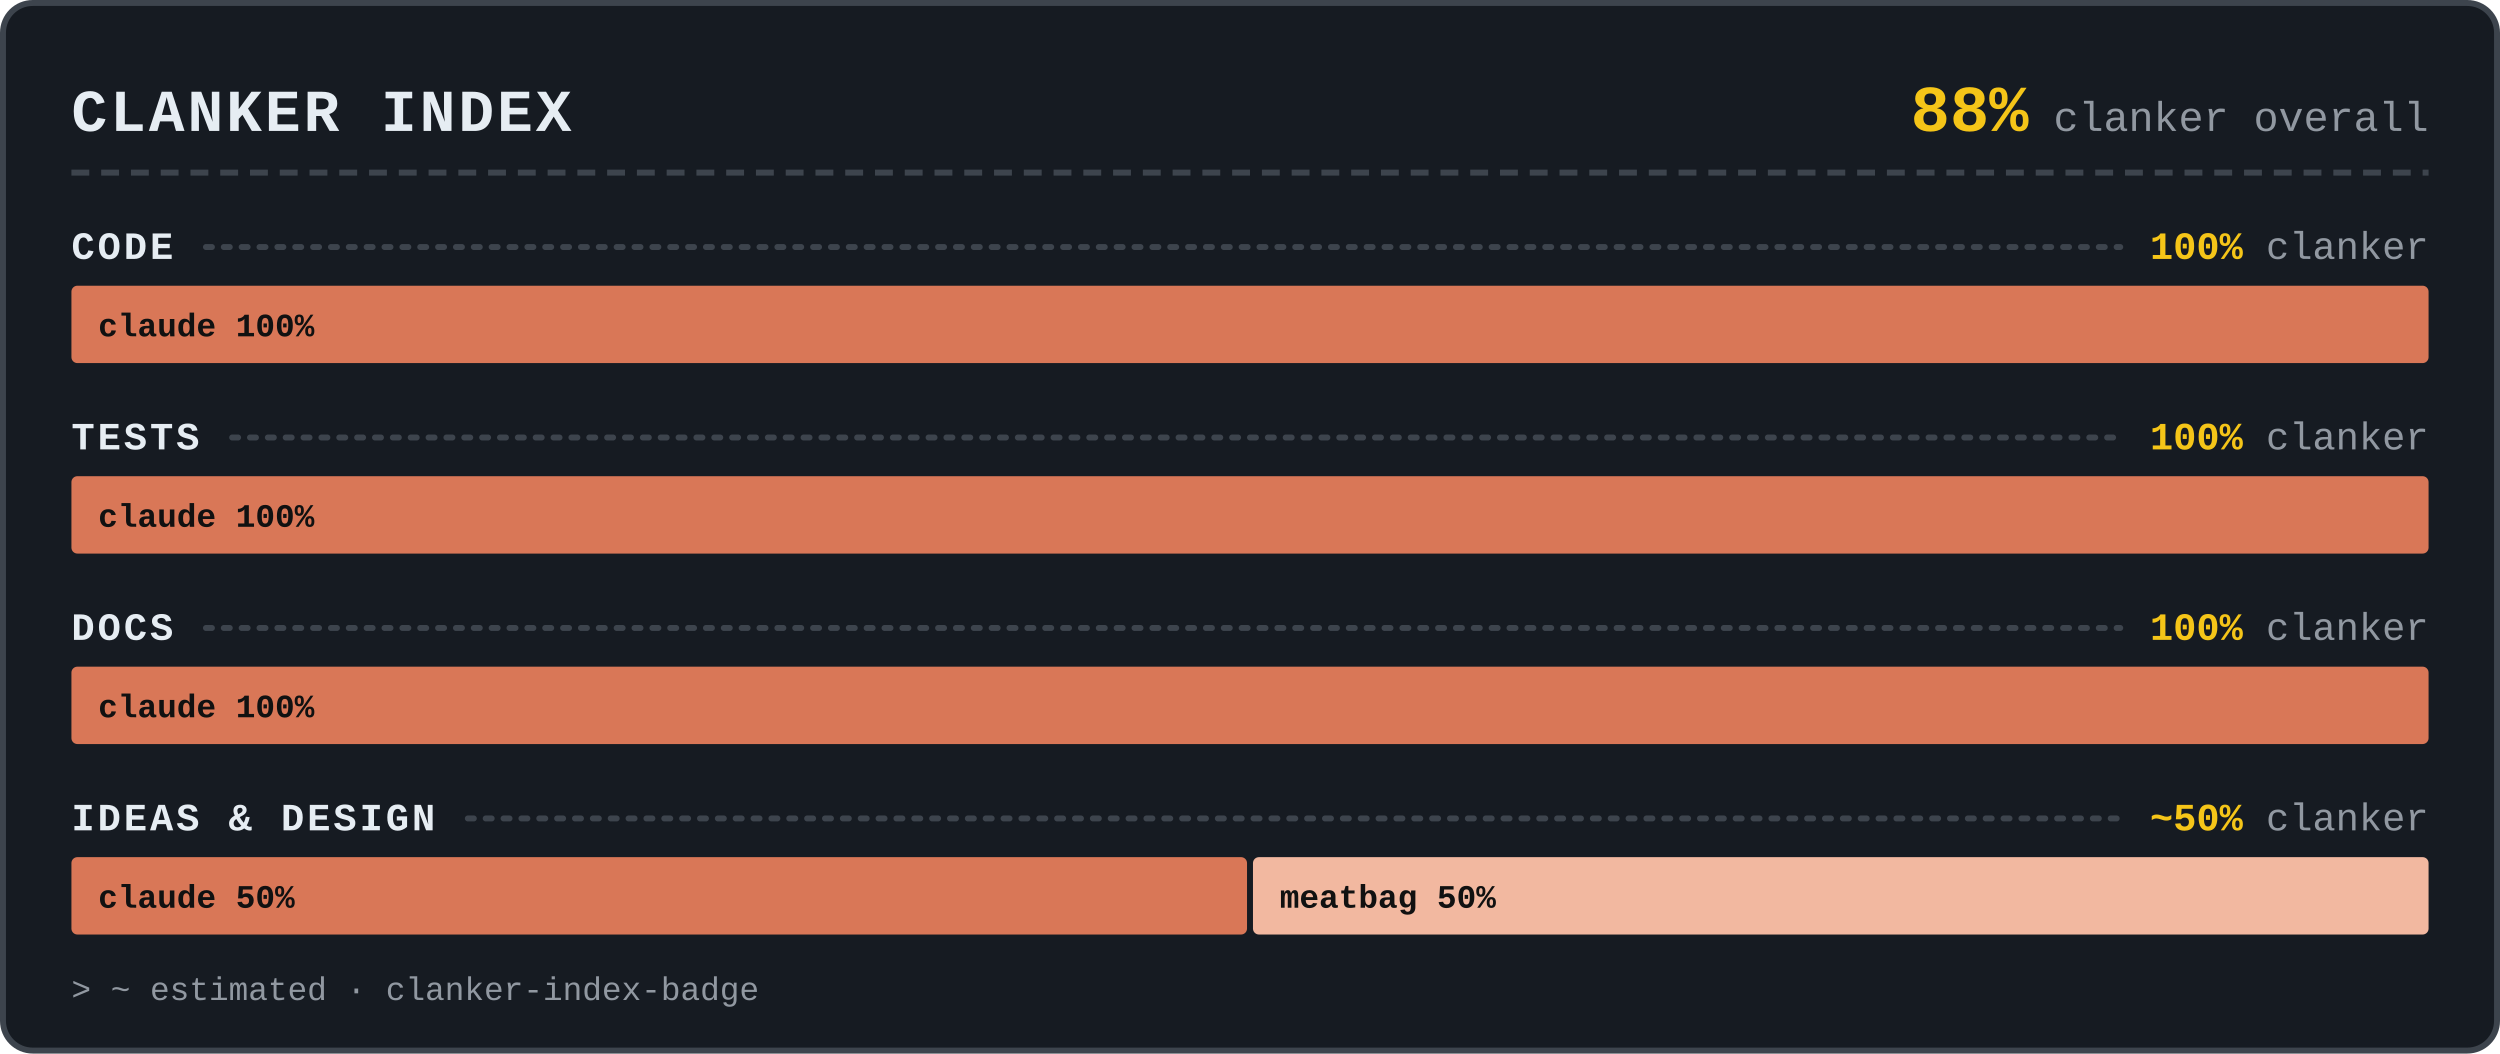
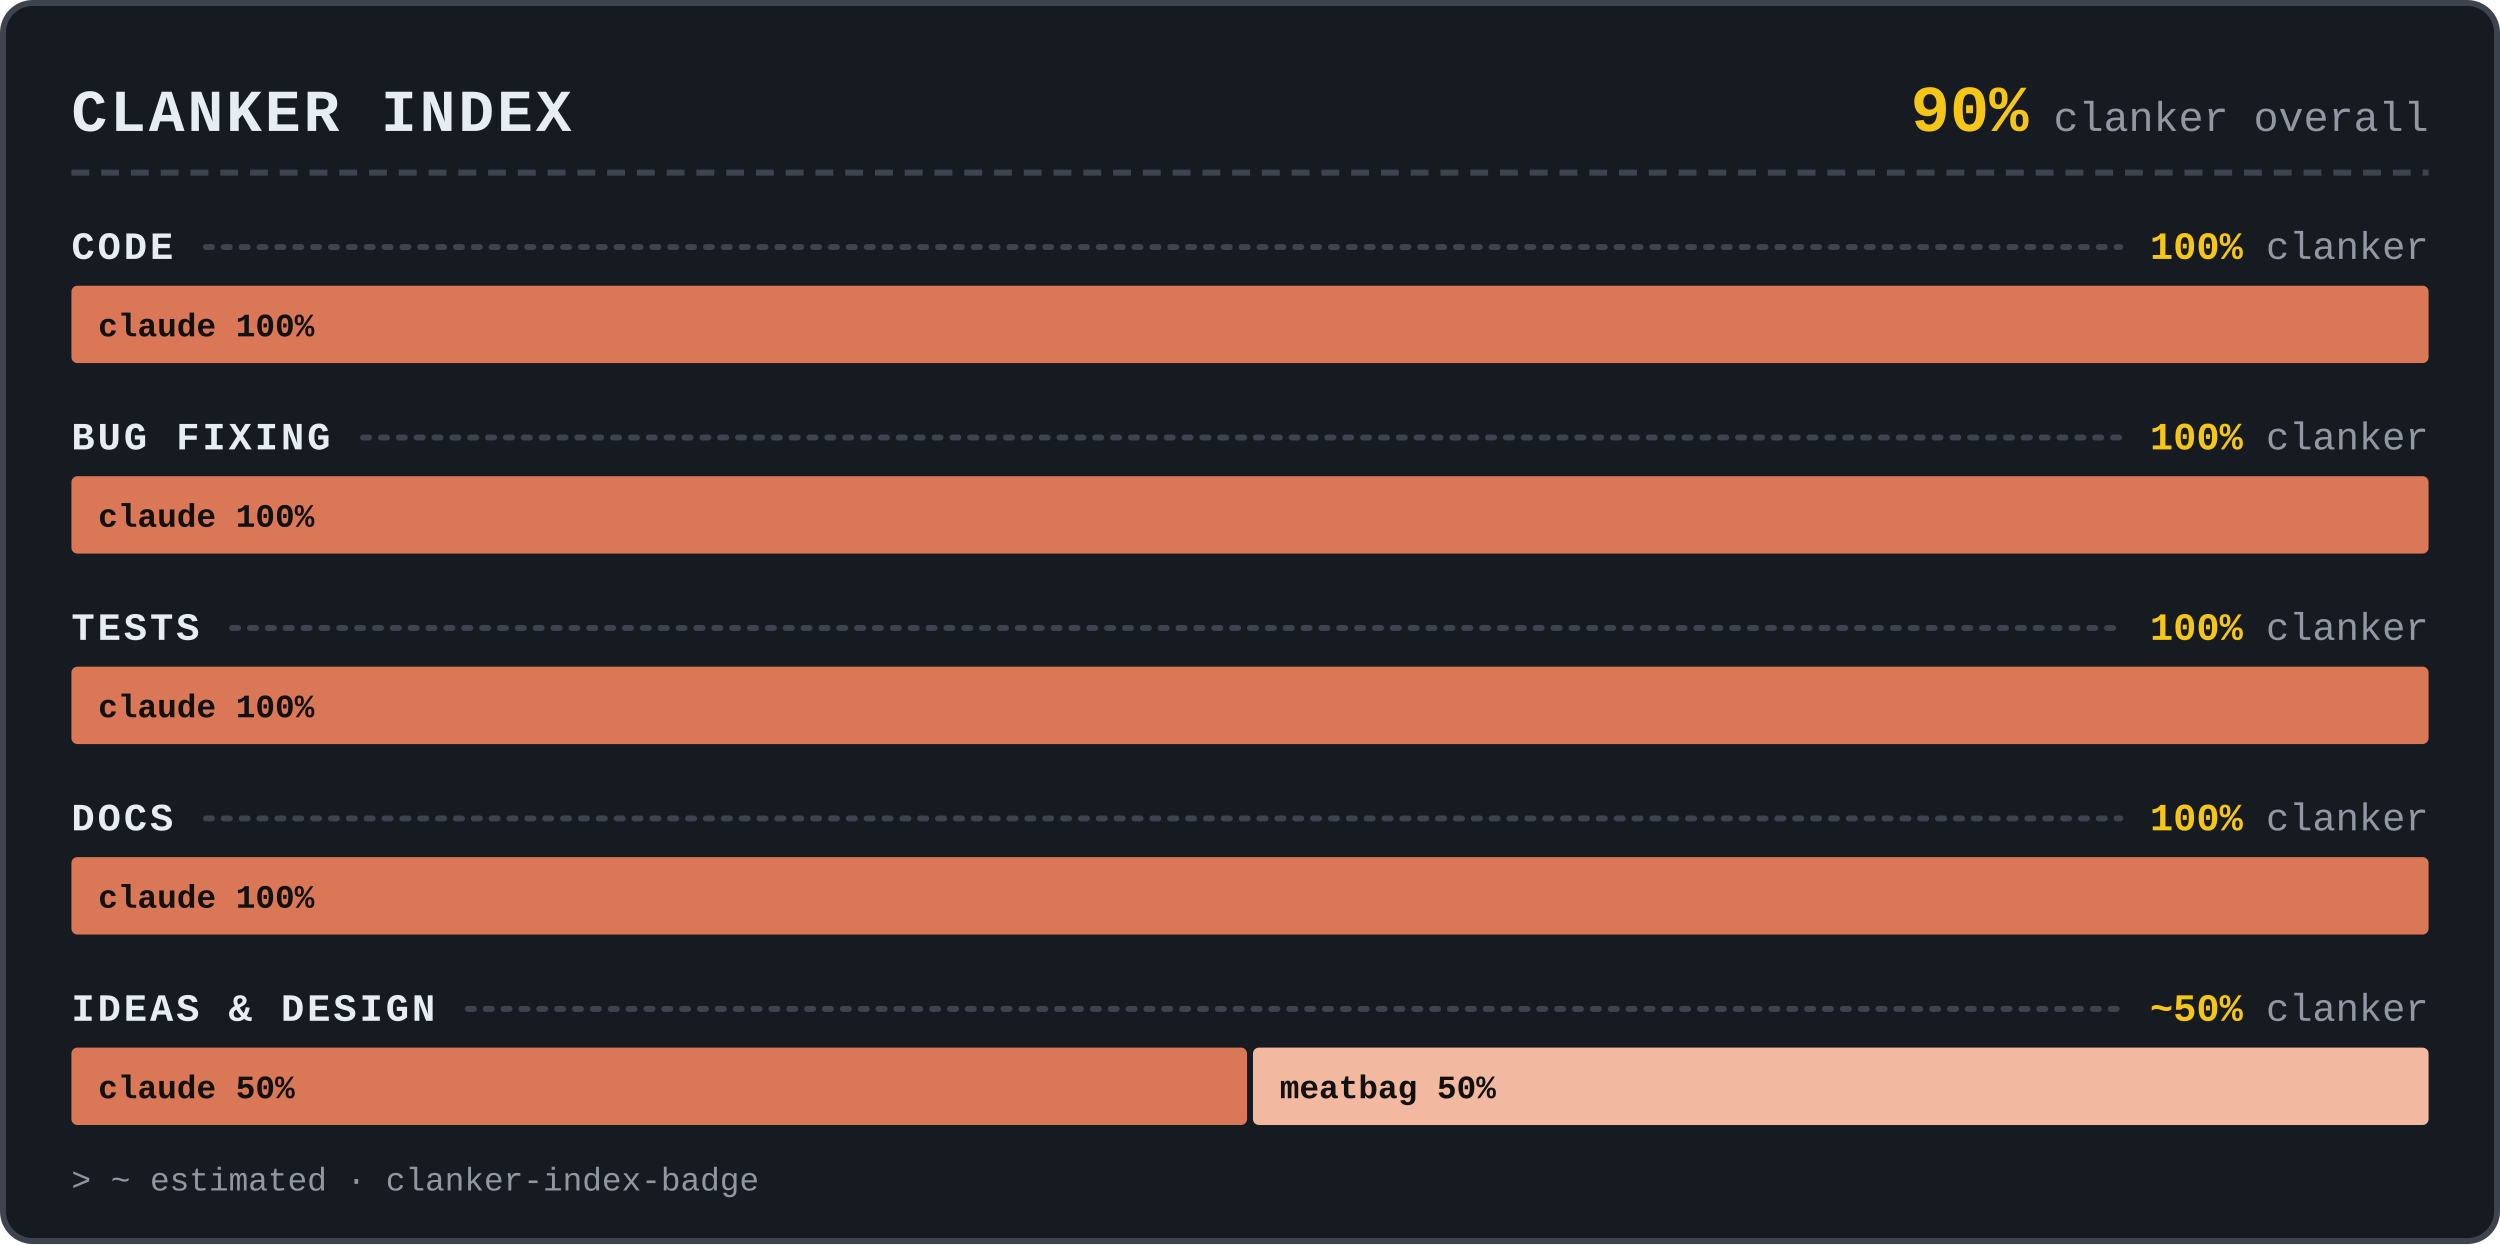
- <svg xmlns="http://www.w3.org/2000/svg" width="840" height="354" viewBox="0 0 840 354" role="img" aria-labelledby="t">
-   <rect x="1" y="1" width="838" height="352" rx="10" fill="#161b22" stroke="#3d444d" stroke-width="2" />
+ <svg xmlns="http://www.w3.org/2000/svg" width="840" height="418" viewBox="0 0 840 418" role="img" aria-labelledby="t">
+   <rect x="1" y="1" width="838" height="416" rx="10" fill="#161b22" stroke="#3d444d" stroke-width="2" />
  <g font-family="ui-monospace, SFMono-Regular, 'SF Mono', Menlo, Consolas, 'Liberation Mono', monospace">
    <text x="24" y="44" font-size="20" font-weight="800" letter-spacing="1" fill="#e6edf3">CLANKER INDEX</text>
    <text x="816" y="44" text-anchor="end" font-size="14" fill="#9198a1">
-       <tspan font-size="22" font-weight="800" fill="#F5C518">88%</tspan> clanker overall</text>
+       <tspan font-size="22" font-weight="800" fill="#F5C518">90%</tspan> clanker overall</text>
    <line x1="24" y1="58" x2="816" y2="58" stroke="#3d444d" stroke-width="2" stroke-dasharray="6 4" />
    <text x="24" y="87" font-size="13" font-weight="700" letter-spacing="1" fill="#e6edf3">CODE</text>
    <line x1="69.2" y1="83" x2="712.4" y2="83" stroke="#3d444d" stroke-width="2" stroke-dasharray="2 4" stroke-linecap="round" />
    <text x="816" y="87" text-anchor="end" font-size="13" fill="#9198a1">
      <tspan font-weight="800" fill="#F5C518">100%</tspan> clanker</text>
    <rect x="24.00" y="96" width="792.00" height="26" rx="2" fill="#D97757" />
    <text x="33.00" y="113" font-size="11" font-weight="700" fill="#111111">claude 100%</text>
-     <text x="24" y="151" font-size="13" font-weight="700" letter-spacing="1" fill="#e6edf3">TESTS</text>
-     <line x1="78.0" y1="147" x2="712.4" y2="147" stroke="#3d444d" stroke-width="2" stroke-dasharray="2 4" stroke-linecap="round" />
+     <text x="24" y="151" font-size="13" font-weight="700" letter-spacing="1" fill="#e6edf3">BUG FIXING</text>
+     <line x1="122.0" y1="147" x2="712.4" y2="147" stroke="#3d444d" stroke-width="2" stroke-dasharray="2 4" stroke-linecap="round" />
    <text x="816" y="151" text-anchor="end" font-size="13" fill="#9198a1">
      <tspan font-weight="800" fill="#F5C518">100%</tspan> clanker</text>
    <rect x="24.00" y="160" width="792.00" height="26" rx="2" fill="#D97757" />
    <text x="33.00" y="177" font-size="11" font-weight="700" fill="#111111">claude 100%</text>
-     <text x="24" y="215" font-size="13" font-weight="700" letter-spacing="1" fill="#e6edf3">DOCS</text>
-     <line x1="69.2" y1="211" x2="712.4" y2="211" stroke="#3d444d" stroke-width="2" stroke-dasharray="2 4" stroke-linecap="round" />
+     <text x="24" y="215" font-size="13" font-weight="700" letter-spacing="1" fill="#e6edf3">TESTS</text>
+     <line x1="78.0" y1="211" x2="712.4" y2="211" stroke="#3d444d" stroke-width="2" stroke-dasharray="2 4" stroke-linecap="round" />
    <text x="816" y="215" text-anchor="end" font-size="13" fill="#9198a1">
      <tspan font-weight="800" fill="#F5C518">100%</tspan> clanker</text>
    <rect x="24.00" y="224" width="792.00" height="26" rx="2" fill="#D97757" />
    <text x="33.00" y="241" font-size="11" font-weight="700" fill="#111111">claude 100%</text>
-     <text x="24" y="279" font-size="13" font-weight="700" letter-spacing="1" fill="#e6edf3">IDEAS &amp; DESIGN</text>
-     <line x1="157.2" y1="275" x2="712.4" y2="275" stroke="#3d444d" stroke-width="2" stroke-dasharray="2 4" stroke-linecap="round" />
+     <text x="24" y="279" font-size="13" font-weight="700" letter-spacing="1" fill="#e6edf3">DOCS</text>
+     <line x1="69.2" y1="275" x2="712.4" y2="275" stroke="#3d444d" stroke-width="2" stroke-dasharray="2 4" stroke-linecap="round" />
    <text x="816" y="279" text-anchor="end" font-size="13" fill="#9198a1">
+       <tspan font-weight="800" fill="#F5C518">100%</tspan> clanker</text>
+     <rect x="24.00" y="288" width="792.00" height="26" rx="2" fill="#D97757" />
+     <text x="33.00" y="305" font-size="11" font-weight="700" fill="#111111">claude 100%</text>
+     <text x="24" y="343" font-size="13" font-weight="700" letter-spacing="1" fill="#e6edf3">IDEAS &amp; DESIGN</text>
+     <line x1="157.2" y1="339" x2="712.4" y2="339" stroke="#3d444d" stroke-width="2" stroke-dasharray="2 4" stroke-linecap="round" />
+     <text x="816" y="343" text-anchor="end" font-size="13" fill="#9198a1">
      <tspan font-weight="800" fill="#F5C518">~50%</tspan> clanker</text>
-     <rect x="24.00" y="288" width="395.00" height="26" rx="2" fill="#D97757" />
-     <text x="33.00" y="305" font-size="11" font-weight="700" fill="#111111">claude 50%</text>
-     <rect x="421.00" y="288" width="395.00" height="26" rx="2" fill="#F2B8A0" />
-     <text x="430.00" y="305" font-size="11" font-weight="700" fill="#111111">meatbag 50%</text>
-     <text x="24" y="336" font-size="11" fill="#9198a1">&gt; ~ estimated · clanker-index-badge</text>
+     <rect x="24.00" y="352" width="395.00" height="26" rx="2" fill="#D97757" />
+     <text x="33.00" y="369" font-size="11" font-weight="700" fill="#111111">claude 50%</text>
+     <rect x="421.00" y="352" width="395.00" height="26" rx="2" fill="#F2B8A0" />
+     <text x="430.00" y="369" font-size="11" font-weight="700" fill="#111111">meatbag 50%</text>
+     <text x="24" y="400" font-size="11" fill="#9198a1">&gt; ~ estimated · clanker-index-badge</text>
  </g>
</svg>
